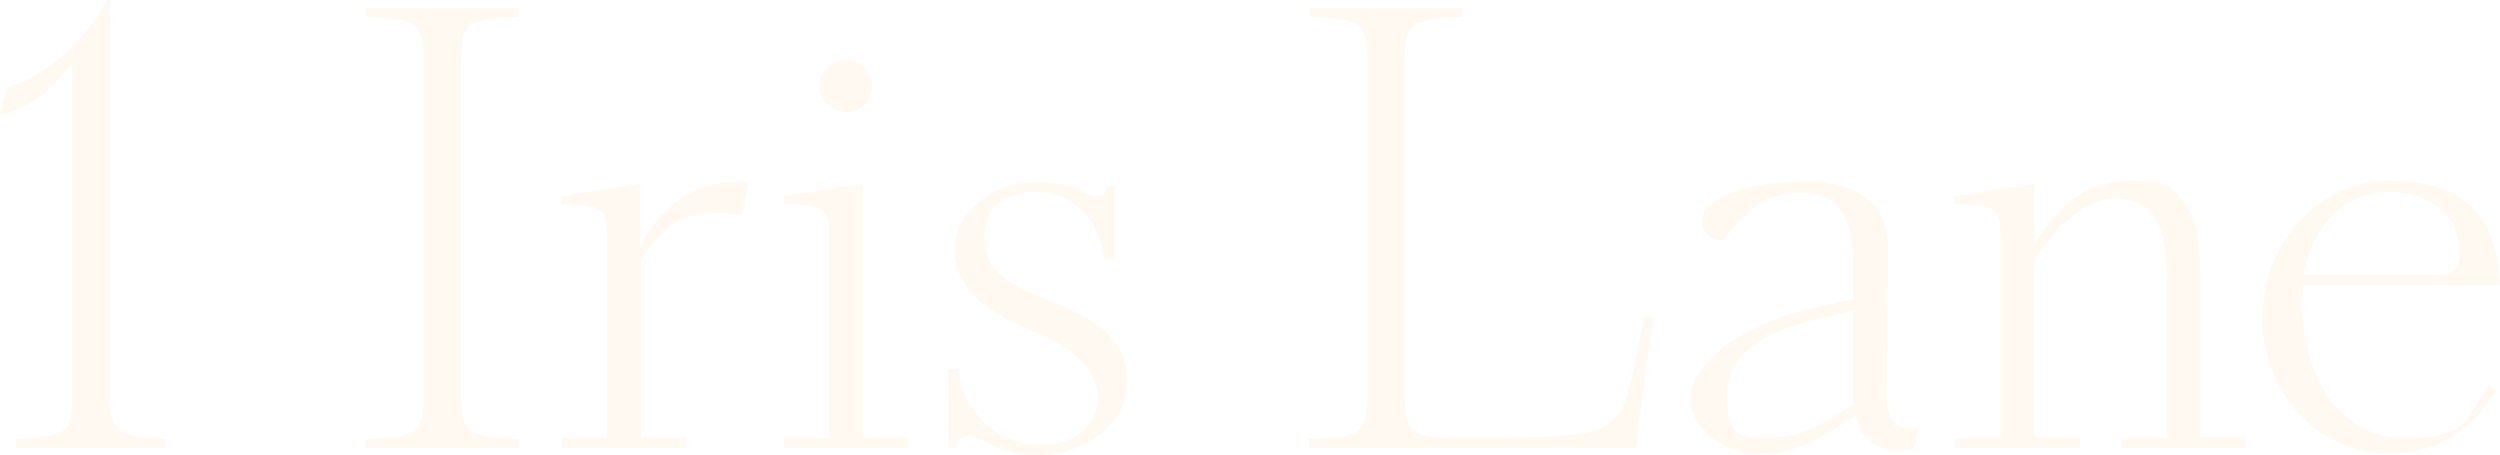
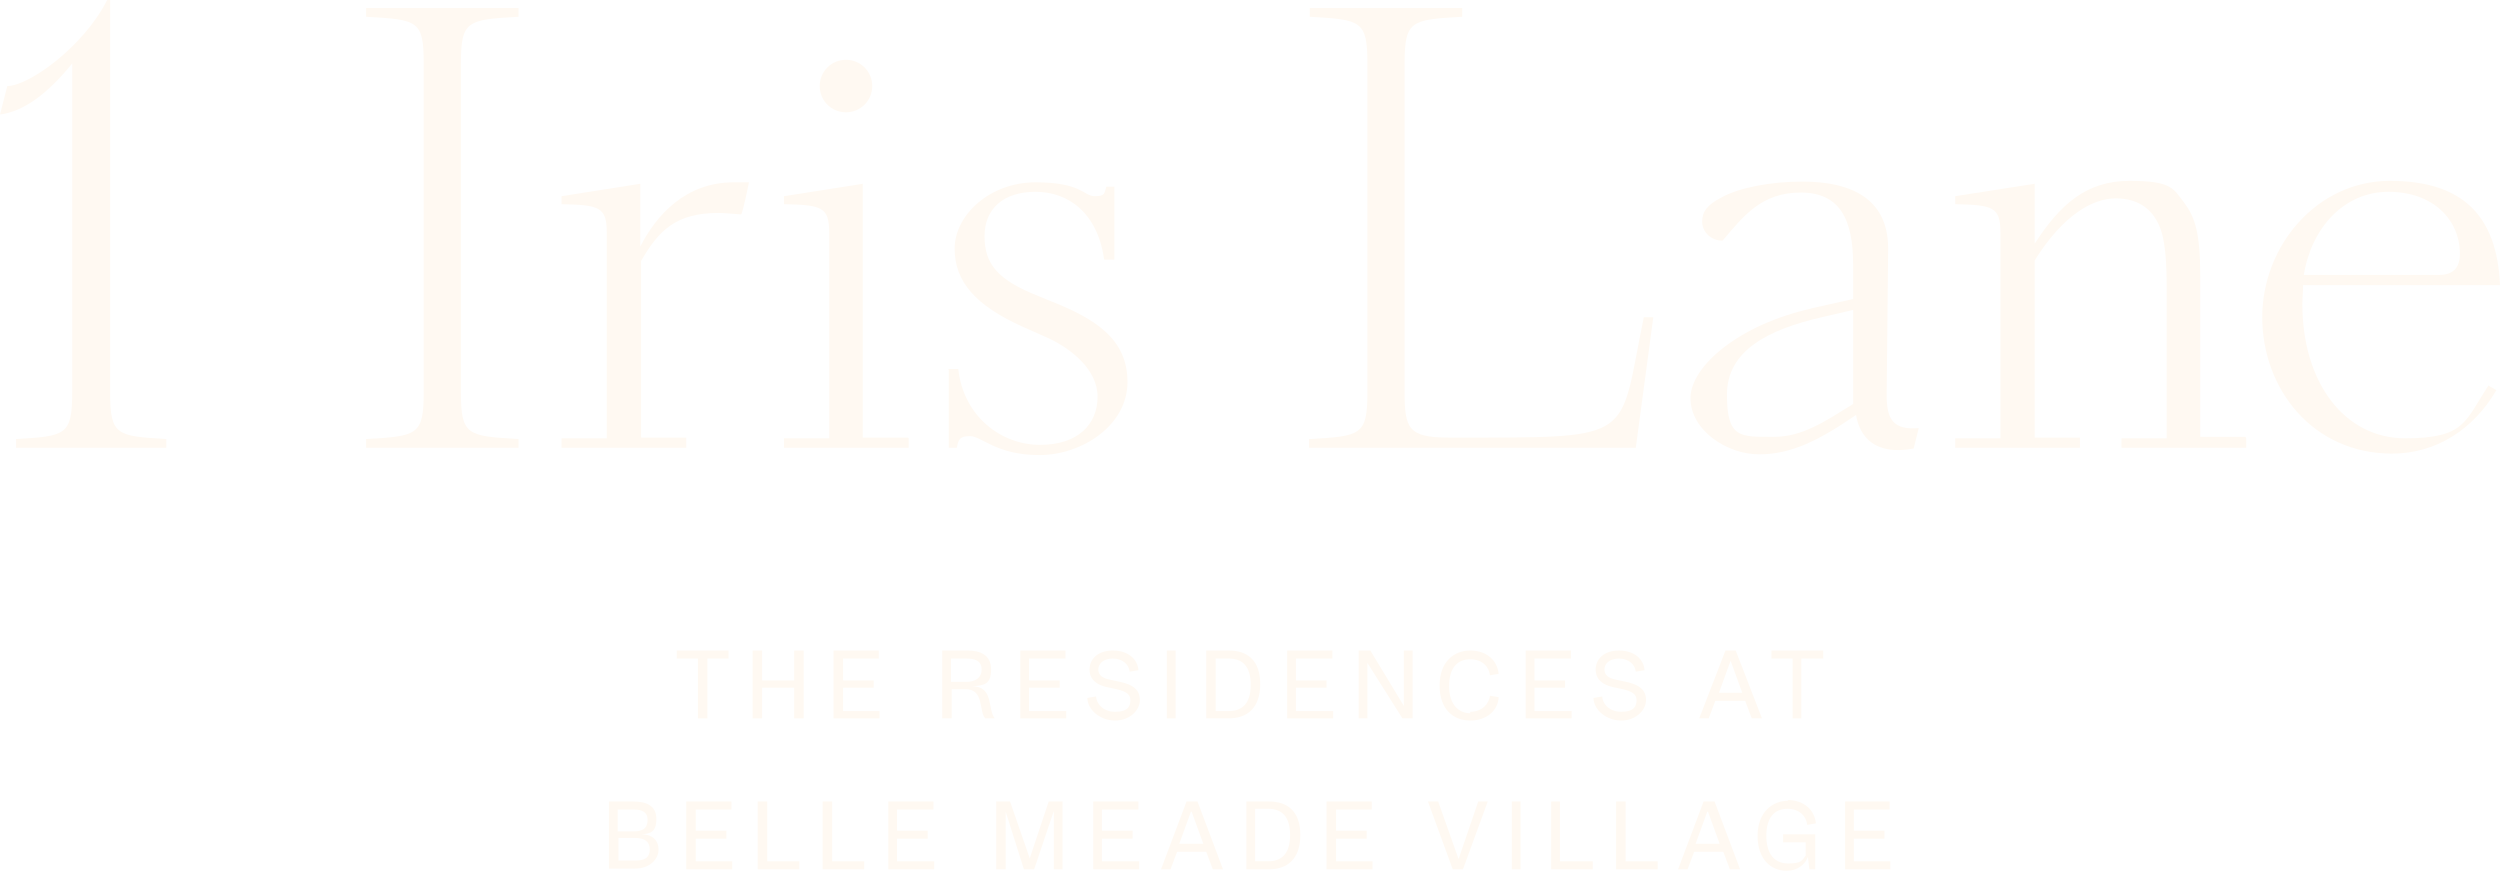
- <svg xmlns="http://www.w3.org/2000/svg" id="Layer_1" version="1.1" viewBox="0 0 342.8 62.3">
+ <svg xmlns="http://www.w3.org/2000/svg" id="Layer_1" version="1.1" viewBox="0 0 342.8 119.3">
  <defs>
    <style>
      .st0 {
        fill: #fff9f2;
      }
    </style>
  </defs>
-   <path class="st0" d="M50.2,60.2c7-.4,7.9-.5,7.9-6.4V8.7c0-5.9-.8-6-7.9-6.4v-1.2h20.9v1.2c-7,.4-7.9.5-7.9,6.4v45.1c0,5.9.9,6,7.9,6.4v1.2h-20.9v-1.2h0Z" />
-   <path class="st0" d="M102.7,25s-.9,4.5-1.1,4.4c-1.3-.1-2.4-.2-3.1-.2-5.8,0-8.2,2.4-10.6,6.6v24.2h6.2v1.4h-17.1v-1.3h6.2v-28.2c0-3.5-1-3.8-6.2-3.9v-1.1l10.8-1.7v8.6c2.2-4.3,6.2-8.8,12.8-8.8s1.3,0,2,0h0Z" />
-   <path class="st0" d="M124.6,60.1v1.3h-17.1v-1.3h6.2v-28.2c0-3.5-1-3.8-6.2-3.9v-1.1l10.8-1.7v34.8h6.2c0,0,0,0,0,0Z" />
-   <path class="st0" d="M112.4,11.8c0-2,1.6-3.6,3.6-3.6s3.6,1.6,3.6,3.6-1.6,3.6-3.6,3.6-3.6-1.6-3.6-3.6Z" />
-   <path class="st0" d="M130,50.6h1.4c.7,6.5,5.9,10.4,11.2,10.4s7.9-2.9,7.9-6.6-3.6-6.6-6.9-8.1l-3.6-1.6c-6.1-2.8-9.1-6-9.1-10.6s4.8-9.1,11.1-9.1,6.6,1.9,8.1,1.9,1.3-.4,1.6-1.3h1.1v10h-1.4c-.9-6.5-5-9.3-9.4-9.3s-7,2.3-7,6.1,1.8,6,7.4,8.2l1.2.5c6.7,2.6,11,5.4,11,11.3s-6.2,10-12.1,10-7.9-2.6-9.5-2.6-1.6.7-1.8,1.6h-1.1v-10.7h0Z" />
-   <path class="st0" d="M179.6,60.2c7-.4,7.9-.5,7.9-6.4V8.7c0-5.9-.9-6-7.9-6.4v-1.2h20.9v1.2c-7,.4-7.9.5-7.9,6.4v45.1c0,4.9.5,6.2,6,6.2h5.2c20.6,0,18.3-.6,21.6-16.5h1.3l-2.4,17.9h-44.8v-1.2h0Z" />
-   <path class="st0" d="M248.3,42.3l5.8-1.3v-4.7c0-6.2-1.8-9.9-7.2-9.9s-7.9,3.3-10.7,6.6c-1.6,0-2.8-1.2-2.8-2.6s.7-2.3,2.6-3.3c2.5-1.4,6.9-2.2,11.1-2.2,8.3,0,11.9,3.5,11.8,9.4l-.2,19.9c0,3.3.9,4.8,4.4,4.5l-.7,2.8c-5.3,1-7.4-1.6-7.9-4.6-5.1,3.5-8.9,5.4-13.3,5.4s-9.4-3.3-9.4-7.7,6.7-10.1,16.6-12.3h0ZM243.2,60c4,0,7-2.1,10.9-4.5v-12.9l-4.3,1c-7.4,1.7-13,4.6-13,10.6s1.8,5.8,6.3,5.8h0Z" />
-   <path class="st0" d="M308,60.1v1.3h-17.1v-1.3h6.2v-20.6c0-5.5-.5-7.8-1.4-9.3-.9-1.6-2.6-3-5.6-3s-7.1,2.1-11.1,8.5v24.3h6.2v1.4h-17.1v-1.3h6.2v-28.2c0-3.5-1-3.8-6.2-3.9v-1.1l10.9-1.7v8.2c3.5-5.4,7.1-8.6,13-8.6s6,1.1,7.5,3c1.4,1.9,2.2,3.9,2.2,10.1v22h6.2c0,0,0,0,0,0Z" />
-   <path class="st0" d="M341.1,52.8l1.2.7c-3.2,5.5-8.4,8.7-14.3,8.7-10.9,0-17.8-8.9-17.8-18.7s7.5-18.7,17.5-18.7,14.7,4.8,15.1,14.3h-27c0,.8-.1,1.8-.1,2.6,0,10.8,5.8,18.4,14.1,18.4s8.2-2.4,11.4-7.2h0ZM316,37.7h18.4c2.1,0,2.9-1.1,2.9-2.9,0-4.6-3.6-8.5-9.8-8.5s-10.6,5.1-11.6,11.4Z" />
-   <path class="st0" d="M9.9,8.7C6.5,12.9,3.2,15.3,0,15.7l1-3.9c2.9,0,10.4-5.3,13.7-11.8h.4v53.8c0,5.9.9,6,7.7,6.4v1.2H2.2v-1.2c6.8-.4,7.7-.5,7.7-6.4V8.7Z" />
+   <g>
+     <path class="st0" d="M83.5,119.2v-9.3h3.3c1.9,0,3.2.6,3.2,2.4s-.8,2-2,2.1c1.4,0,2.3.8,2.3,2.1s-1.2,2.6-3.2,2.6h-3.6,0ZM88.8,112.4c0-1-.7-1.4-1.9-1.4h-2.2v3h2.2c1.2,0,1.9-.4,1.9-1.6M89.1,116.5c0-1.1-.7-1.6-2-1.6h-2.3v3.1h2.3c1.2,0,2-.3,2-1.6" />
+     <polygon class="st0" points="94.1 109.9 94.1 119.2 100.4 119.2 100.4 118.1 95.4 118.1 95.4 115 99.6 115 99.6 113.9 95.4 113.9 95.4 111 100.3 111 100.3 109.9 94.1 109.9" />
+     <polygon class="st0" points="103.9 109.9 103.9 119.2 109.6 119.2 109.6 118.1 105.2 118.1 105.2 109.9 103.9 109.9" />
+     <polygon class="st0" points="112.8 109.9 112.8 119.2 118.5 119.2 118.5 118.1 114.1 118.1 114.1 109.9 112.8 109.9" />
+     <polygon class="st0" points="121.8 109.9 121.8 119.2 128.1 119.2 128.1 118.1 123 118.1 123 115 127.2 115 127.2 113.9 123 113.9 123 111 128 111 128 109.9 121.8 109.9" />
+     <polygon class="st0" points="143.8 109.9 141.2 117.7 138.5 109.9 136.6 109.9 136.6 119.2 137.9 119.2 137.9 111.3 140.4 119.2 141.8 119.2 144.5 111.2 144.5 119.2 145.7 119.2 145.7 109.9 143.8 109.9" />
+     <polygon class="st0" points="149.9 109.9 149.9 119.2 156.2 119.2 156.2 118.1 151.1 118.1 151.1 115 155.3 115 155.3 113.9 151.1 113.9 151.1 111 156.1 111 156.1 109.9 149.9 109.9" />
+     <path class="st0" d="M163.4,111.3l1.6,4.4h-3.3l1.6-4.4ZM162.7,109.9l-3.5,9.3h1.3l.9-2.4h4l.9,2.4h1.4l-3.5-9.3h-1.4Z" />
+     <path class="st0" d="M170.9,119.2v-9.3h3.1c2.5,0,4.3,1.3,4.3,4.6s-1.8,4.7-4.3,4.7h-3.1ZM173.9,118.1c1.8,0,3-1,3-3.6s-1.2-3.6-3-3.6h-1.8v7.2s1.8,0,1.8,0Z" />
+     <polygon class="st0" points="181.9 109.9 181.9 119.2 188.2 119.2 188.2 118.1 183.2 118.1 183.2 115 187.4 115 187.4 113.9 183.2 113.9 183.2 111 188.1 111 188.1 109.9 181.9 109.9" />
+     <polygon class="st0" points="202.7 109.9 200 117.8 197.2 109.9 195.8 109.9 199.2 119.2 200.6 119.2 204 109.9 202.7 109.9" />
+     <rect class="st0" x="207.3" y="109.9" width="1.2" height="9.3" />
+     <polygon class="st0" points="212.7 109.9 212.7 119.2 218.4 119.2 218.4 118.1 213.9 118.1 213.9 109.9 212.7 109.9" />
+     <polygon class="st0" points="221.6 109.9 221.6 119.2 227.3 119.2 227.3 118.1 222.9 118.1 222.9 109.9 221.6 109.9" />
+     <path class="st0" d="M234.2,111.3l1.6,4.4h-3.3l1.6-4.4ZM233.6,109.9l-3.5,9.3h1.3l.9-2.4h4l.9,2.4h1.4l-3.5-9.3h-1.4Z" />
+     <path class="st0" d="M245.1,109.7c2.2,0,3.7,1.3,3.9,3.2l-1.2.2c-.1-1.1-1-2.2-2.7-2.2s-2.9,1.1-2.9,3.7,1.2,3.8,3,3.8,1.9-.4,2.4-1.1v-1.8h-3.1v-1.1h4.4v4.8h-.8l-.2-1.7c-.4,1.1-1.5,1.9-2.9,1.9-2.2,0-4-1.6-4-4.8s2-4.8,4.2-4.8" />
+     <polygon class="st0" points="253 109.9 253 119.2 259.2 119.2 259.2 118.1 254.2 118.1 254.2 115 258.4 115 258.4 113.9 254.2 113.9 254.2 111 259.1 111 259.1 109.9 253 109.9" />
+     <polygon class="st0" points="95.7 98.5 95.7 90.3 92.8 90.3 92.8 89.2 99.9 89.2 99.9 90.3 97 90.3 97 98.5 95.7 98.5" />
+     <polygon class="st0" points="108.9 98.5 108.9 94.3 104.5 94.3 104.5 98.5 103.2 98.5 103.2 89.2 104.5 89.2 104.5 93.3 108.9 93.3 108.9 89.2 110.2 89.2 110.2 98.5 108.9 98.5" />
+     <polygon class="st0" points="114.3 98.5 114.3 89.2 120.5 89.2 120.5 90.3 115.6 90.3 115.6 93.3 119.8 93.3 119.8 94.3 115.6 94.3 115.6 97.5 120.6 97.5 120.6 98.5 114.3 98.5" />
+     <path class="st0" d="M134.6,91.8c0-1.3-1.1-1.5-2.1-1.5h-2.1v3.2h2.1c1,0,2.1-.4,2.1-1.7M129.2,98.5v-9.3h3.5c1.7,0,3.2.6,3.2,2.6s-.9,2.2-2.6,2.3c3,0,2.1,3.2,3.1,4.4h-1.3c-.9-.9-.1-4-2.7-4h-1.9v4h-1.2,0Z" />
+     <polygon class="st0" points="139.9 98.5 139.9 89.2 146.1 89.2 146.1 90.3 141.1 90.3 141.1 93.3 145.3 93.3 145.3 94.3 141.1 94.3 141.1 97.5 146.2 97.5 146.2 98.5 139.9 98.5" />
+     <path class="st0" d="M149.1,95.7l1.2-.2c0,.8.8,2.1,2.6,2.1s2.1-.8,2.1-1.6-.6-1.2-1.9-1.5l-1.4-.3c-1.3-.3-2.3-1-2.3-2.4s1.1-2.6,3.2-2.6,3.4,1.2,3.5,2.7l-1.2.2c-.1-1-1-1.8-2.3-1.8s-2,.7-2,1.5.6,1.2,1.6,1.4l1.4.3c1.8.4,2.7,1.1,2.7,2.5s-1.4,2.8-3.4,2.8-3.7-1.4-3.8-3" />
+     <rect class="st0" x="160" y="89.2" width="1.2" height="9.3" />
+     <path class="st0" d="M168.5,97.5c1.8,0,3-1,3-3.6s-1.2-3.6-3-3.6h-1.8v7.2h1.8ZM165.4,98.5v-9.3h3.1c2.5,0,4.3,1.3,4.3,4.6s-1.8,4.7-4.3,4.7c0,0-3.1,0-3.1,0Z" />
+     <polygon class="st0" points="176.5 98.5 176.5 89.2 182.7 89.2 182.7 90.3 177.7 90.3 177.7 93.3 181.9 93.3 181.9 94.3 177.7 94.3 177.7 97.5 182.8 97.5 182.8 98.5 176.5 98.5" />
+     <polygon class="st0" points="192.3 98.5 187.5 90.9 187.5 98.5 186.3 98.5 186.3 89.2 187.9 89.2 192.5 96.8 192.5 89.2 193.7 89.2 193.7 98.5 192.3 98.5" />
+     <path class="st0" d="M201.6,97.6c1.7,0,2.6-1.2,2.7-2.2l1.2.2c-.1,1.8-1.6,3.2-3.9,3.2s-4.2-1.5-4.2-4.8,2-4.8,4.2-4.8,3.7,1.3,3.9,3.2l-1.2.2c-.1-1.1-1-2.2-2.7-2.2s-2.9,1.1-2.9,3.7,1.4,3.7,2.9,3.7" />
+     <polygon class="st0" points="209.2 98.5 209.2 89.2 215.4 89.2 215.4 90.3 210.4 90.3 210.4 93.3 214.6 93.3 214.6 94.3 210.4 94.3 210.4 97.5 215.5 97.5 215.5 98.5 209.2 98.5" />
+     <path class="st0" d="M218.5,95.7l1.2-.2c0,.8.8,2.1,2.6,2.1s2.1-.8,2.1-1.6-.6-1.2-1.9-1.5l-1.4-.3c-1.3-.3-2.3-1-2.3-2.4s1.1-2.6,3.2-2.6,3.4,1.2,3.5,2.7l-1.2.2c-.1-1-1-1.8-2.3-1.8s-2,.7-2,1.5.6,1.2,1.6,1.4l1.4.3c1.8.4,2.7,1.1,2.7,2.5s-1.4,2.8-3.4,2.8-3.7-1.4-3.8-3" />
+     <path class="st0" d="M235.6,95h3.3l-1.6-4.4s-1.6,4.4-1.6,4.4ZM239.3,96.1h-4.1l-.9,2.4h-1.3l3.6-9.3h1.4l3.6,9.3h-1.4l-.9-2.4h0Z" />
+     <polygon class="st0" points="245.8 98.5 245.8 90.3 242.9 90.3 242.9 89.2 250 89.2 250 90.3 247 90.3 247 98.5 245.8 98.5" />
+   </g>
+   <g>
+     <path class="st0" d="M50.2,60.2c7-.4,7.9-.5,7.9-6.4V8.7c0-5.9-.8-6-7.9-6.4v-1.2h20.9v1.2c-7,.4-7.9.5-7.9,6.4v45.1c0,5.9.9,6,7.9,6.4v1.2h-20.9s0-1.2,0-1.2Z" />
+     <path class="st0" d="M102.7,25s-.9,4.5-1.1,4.4c-1.3-.1-2.4-.2-3.1-.2-5.8,0-8.2,2.4-10.6,6.6v24.2h6.2v1.4h-17.1v-1.3h6.2v-28.2c0-3.5-1-3.8-6.2-3.9v-1.1l10.8-1.7v8.6c2.2-4.3,6.2-8.8,12.8-8.8s1.3,0,2,0h0Z" />
+     <path class="st0" d="M124.6,60.1v1.3h-17.1v-1.3h6.2v-28.2c0-3.5-1-3.8-6.2-3.9v-1.1l10.8-1.7v34.8h6.2c0,0,0,0,0,0Z" />
+     <path class="st0" d="M112.4,11.8c0-2,1.6-3.6,3.6-3.6s3.6,1.6,3.6,3.6-1.6,3.6-3.6,3.6-3.6-1.6-3.6-3.6Z" />
+     <path class="st0" d="M130,50.6h1.4c.7,6.5,5.9,10.4,11.2,10.4s7.9-2.9,7.9-6.6-3.6-6.6-6.9-8.1l-3.6-1.6c-6.1-2.8-9.1-6-9.1-10.6s4.8-9.1,11.1-9.1,6.6,1.9,8.1,1.9,1.3-.4,1.6-1.3h1.1v10h-1.4c-.9-6.5-5-9.3-9.4-9.3s-7,2.3-7,6.1,1.8,6,7.4,8.2l1.2.5c6.7,2.6,11,5.4,11,11.3s-6.2,10-12.1,10-7.9-2.6-9.5-2.6-1.6.7-1.8,1.6h-1.1v-10.7h0Z" />
+     <path class="st0" d="M179.6,60.2c7-.4,7.9-.5,7.9-6.4V8.7c0-5.9-.9-6-7.9-6.4v-1.2h20.9v1.2c-7,.4-7.9.5-7.9,6.4v45.1c0,4.9.5,6.2,6,6.2h5.2c20.6,0,18.3-.6,21.6-16.5h1.3l-2.4,17.9h-44.8v-1.2Z" />
+     <path class="st0" d="M248.3,42.3l5.8-1.3v-4.7c0-6.2-1.8-9.9-7.2-9.9s-7.9,3.3-10.7,6.6c-1.6,0-2.8-1.2-2.8-2.6s.7-2.3,2.6-3.3c2.5-1.4,6.9-2.2,11.1-2.2,8.3,0,11.9,3.5,11.8,9.4l-.2,19.9c0,3.3.9,4.8,4.4,4.5l-.7,2.8c-5.3,1-7.4-1.6-7.9-4.6-5.1,3.5-8.9,5.4-13.3,5.4s-9.4-3.3-9.4-7.7,6.7-10.1,16.6-12.3h0ZM243.2,59.9c4,0,7-2.1,10.9-4.5v-12.9l-4.3,1c-7.4,1.7-13,4.6-13,10.6s1.8,5.8,6.3,5.8h0Z" />
+     <path class="st0" d="M308,60.1v1.3h-17.1v-1.3h6.2v-20.6c0-5.5-.5-7.8-1.4-9.3-.9-1.6-2.6-3-5.6-3s-7.1,2.1-11.1,8.5v24.3h6.2v1.4h-17.1v-1.3h6.2v-28.2c0-3.5-1-3.8-6.2-3.9v-1.1l10.9-1.7v8.2c3.5-5.4,7.1-8.6,13-8.6s6,1.1,7.5,3c1.4,1.9,2.2,3.9,2.2,10.1v22h6.2c0,0,0,0,0,0Z" />
+     <path class="st0" d="M341.1,52.8l1.2.7c-3.2,5.5-8.4,8.7-14.3,8.7-10.9,0-17.8-8.9-17.8-18.7s7.5-18.7,17.5-18.7,14.7,4.8,15.1,14.3h-27c0,.8-.1,1.8-.1,2.6,0,10.8,5.8,18.4,14.1,18.4s8.2-2.4,11.4-7.2h0ZM316,37.7h18.4c2.1,0,2.9-1.1,2.9-2.9,0-4.6-3.6-8.5-9.8-8.5s-10.6,5.1-11.6,11.4Z" />
+     <path class="st0" d="M9.9,8.7C6.5,12.9,3.2,15.3,0,15.7l1-3.9c2.9,0,10.4-5.3,13.7-11.8h.4v53.8c0,5.9.9,6,7.7,6.4v1.2H2.2v-1.2c6.8-.4,7.7-.5,7.7-6.4V8.7h0Z" />
+   </g>
</svg>
